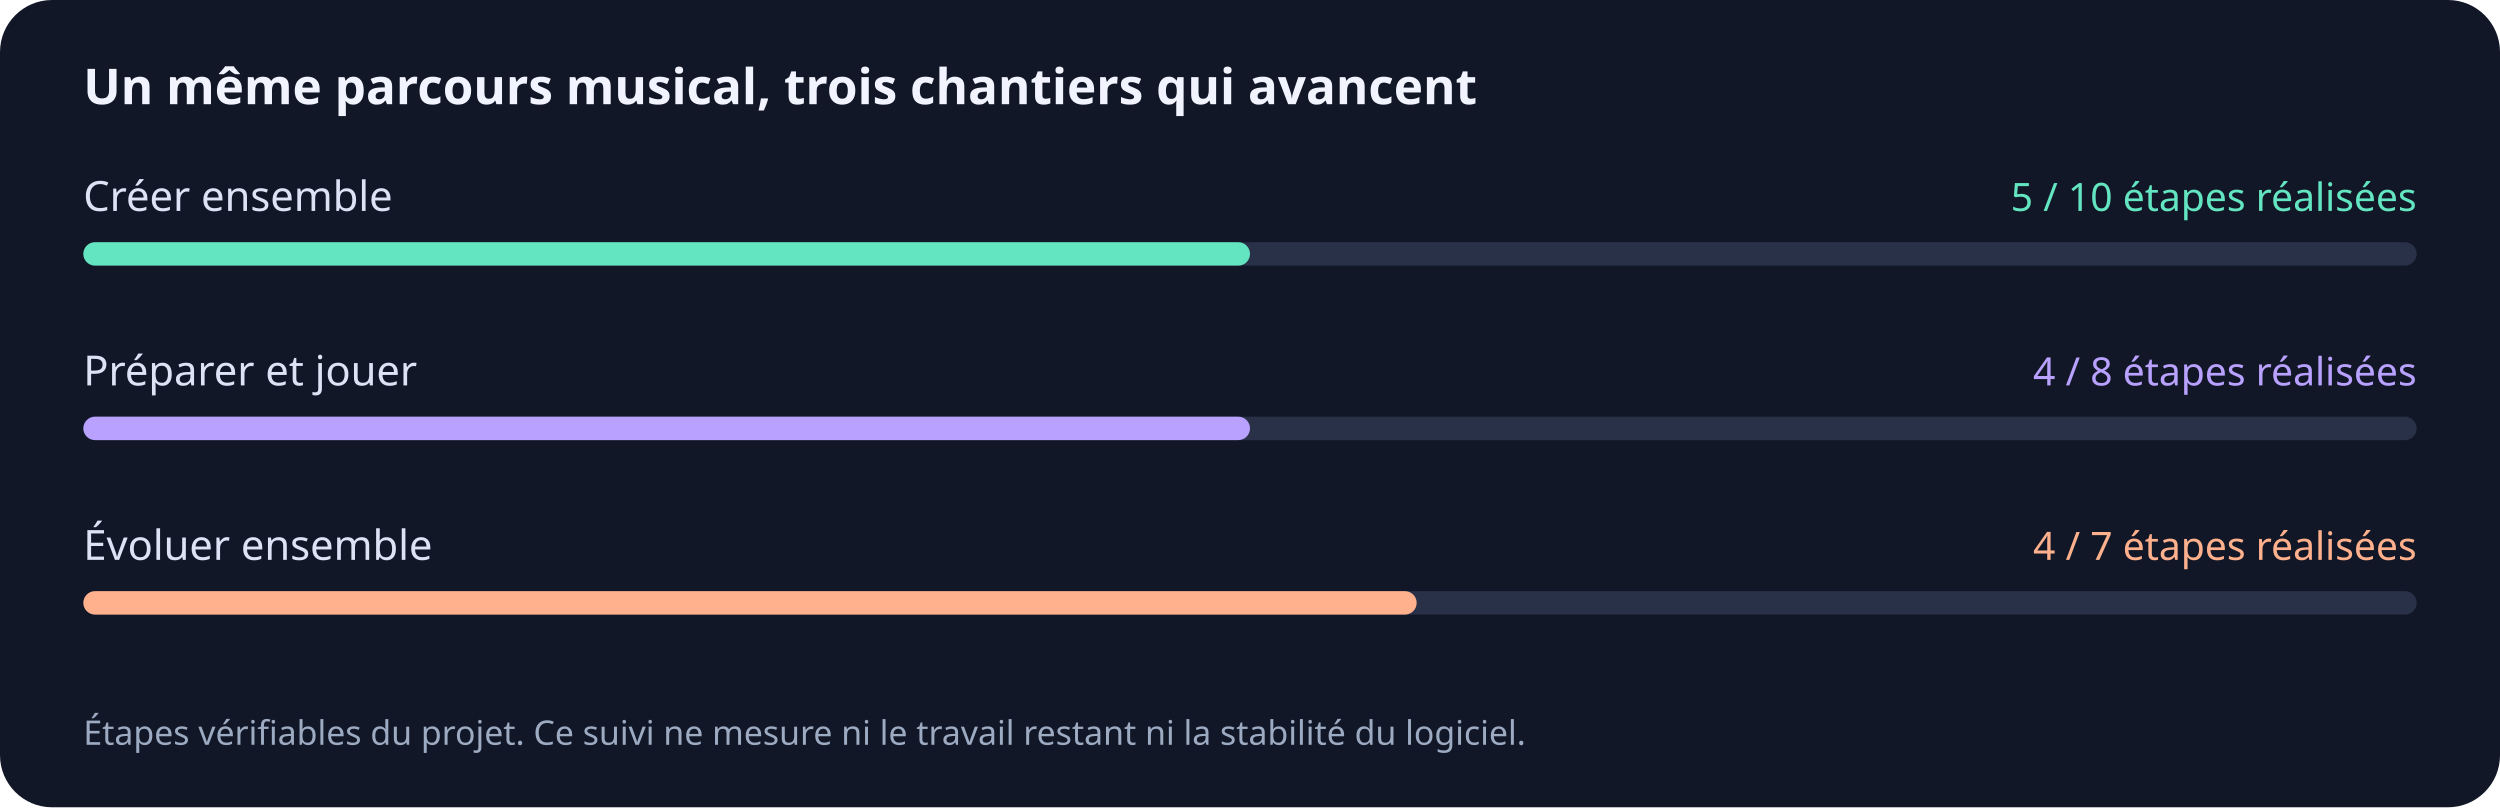
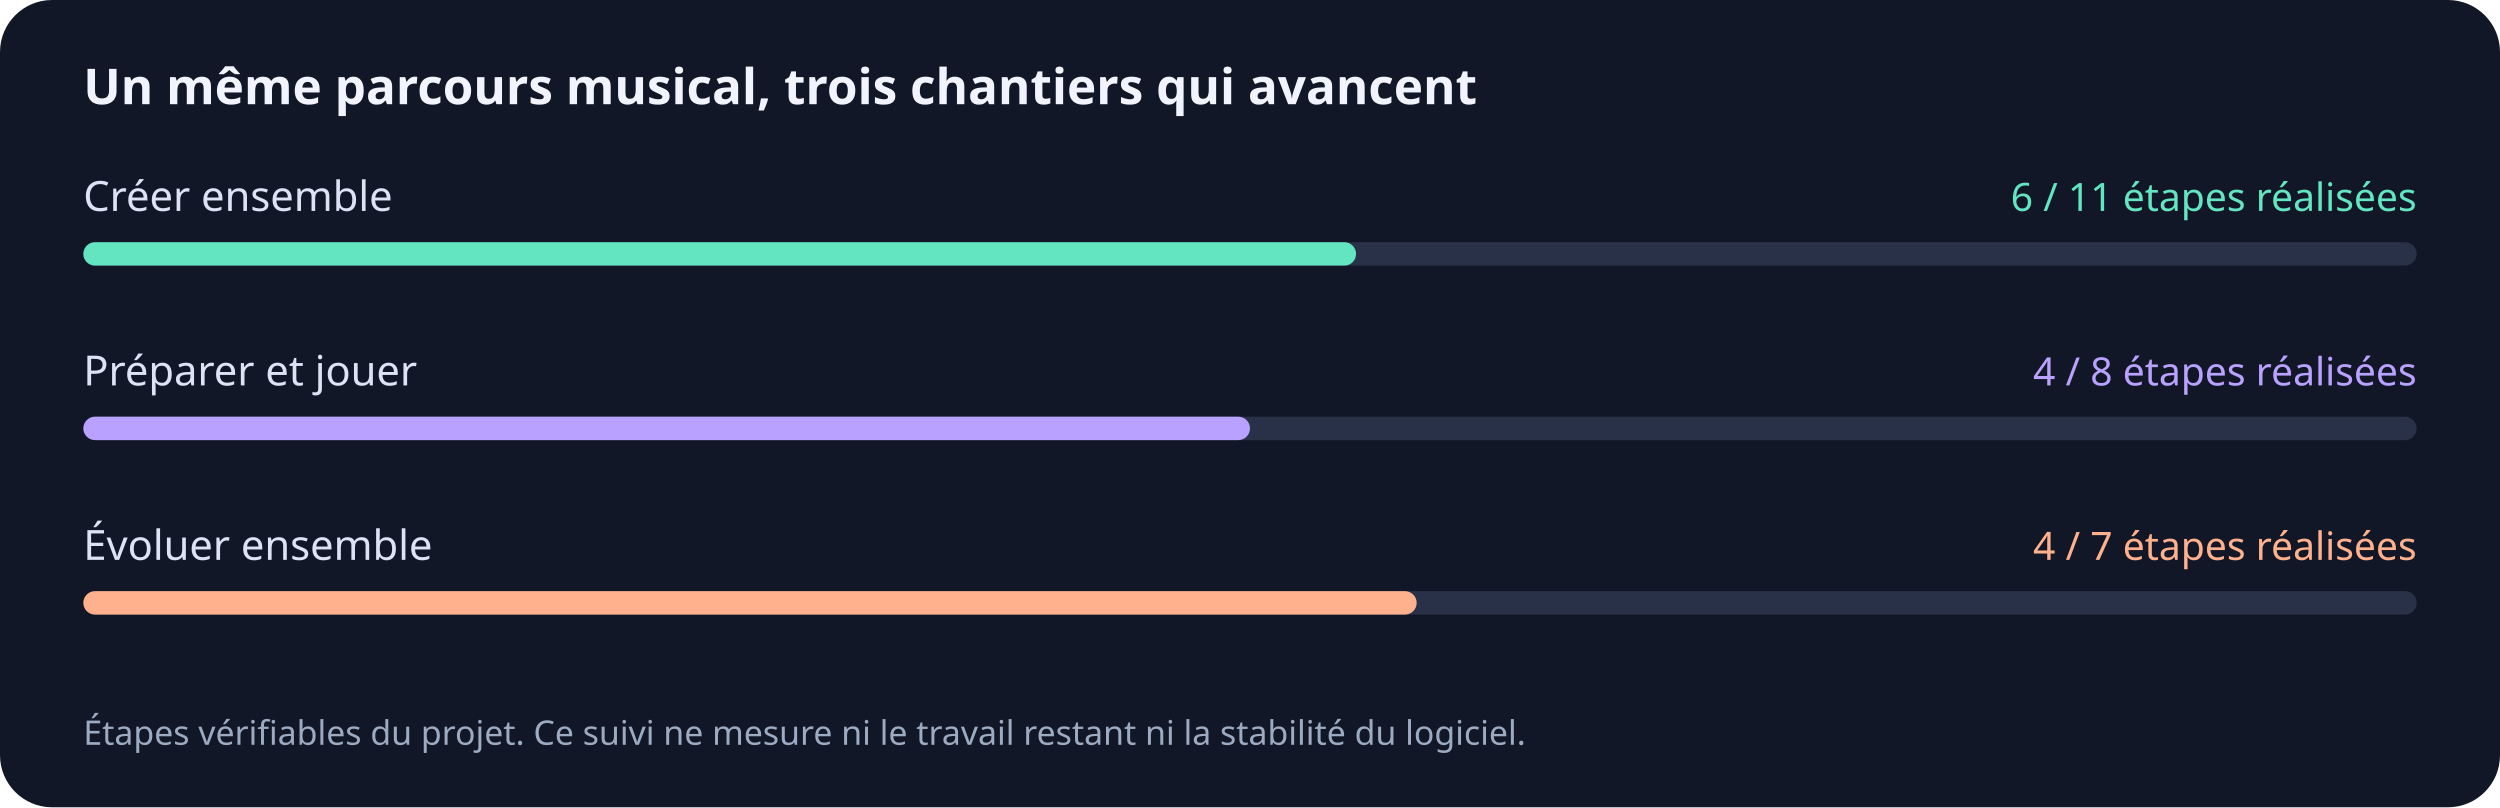
<svg xmlns="http://www.w3.org/2000/svg" width="960" height="310" viewBox="0 0 960 310" role="img" aria-label="Fork acceptance milestones">
  <rect width="960" height="310" rx="20" fill="#111726" />
  <g font-family="system-ui, sans-serif">
    <text x="32" y="40" fill="#f1f4ff" font-size="19" font-weight="700">Un même parcours musical, trois chantiers qui avancent</text>
    <text x="32" y="81" fill="#dce3f5" font-size="16">Créer ensemble</text>
-     <text x="928" y="81" text-anchor="end" fill="#63e5c1" font-size="15">5 / 10 étapes réalisées</text>
+     <text x="928" y="81" text-anchor="end" fill="#63e5c1" font-size="15">6 / 11 étapes réalisées</text>
    <rect x="32" y="93" width="896" height="9" rx="4.5" fill="#283147" />
-     <rect x="32" y="93" width="448.00" height="9" rx="4.5" fill="#63e5c1" />
+     <rect x="32" y="93" width="488.73" height="9" rx="4.5" fill="#63e5c1" />
    <text x="32" y="148" fill="#dce3f5" font-size="16">Préparer et jouer</text>
    <text x="928" y="148" text-anchor="end" fill="#b9a1ff" font-size="15">4 / 8 étapes réalisées</text>
    <rect x="32" y="160" width="896" height="9" rx="4.5" fill="#283147" />
    <rect x="32" y="160" width="448.00" height="9" rx="4.5" fill="#b9a1ff" />
    <text x="32" y="215" fill="#dce3f5" font-size="16">Évoluer ensemble</text>
    <text x="928" y="215" text-anchor="end" fill="#ffb18d" font-size="15">4 / 7 étapes réalisées</text>
    <rect x="32" y="227" width="896" height="9" rx="4.5" fill="#283147" />
    <rect x="32" y="227" width="512.00" height="9" rx="4.5" fill="#ffb18d" />
    <text x="32" y="286" fill="#9caac2" font-size="13">Étapes vérifiables du projet. Ce suivi ne mesure ni le travail restant ni la stabilité du logiciel.</text>
  </g>
</svg>
